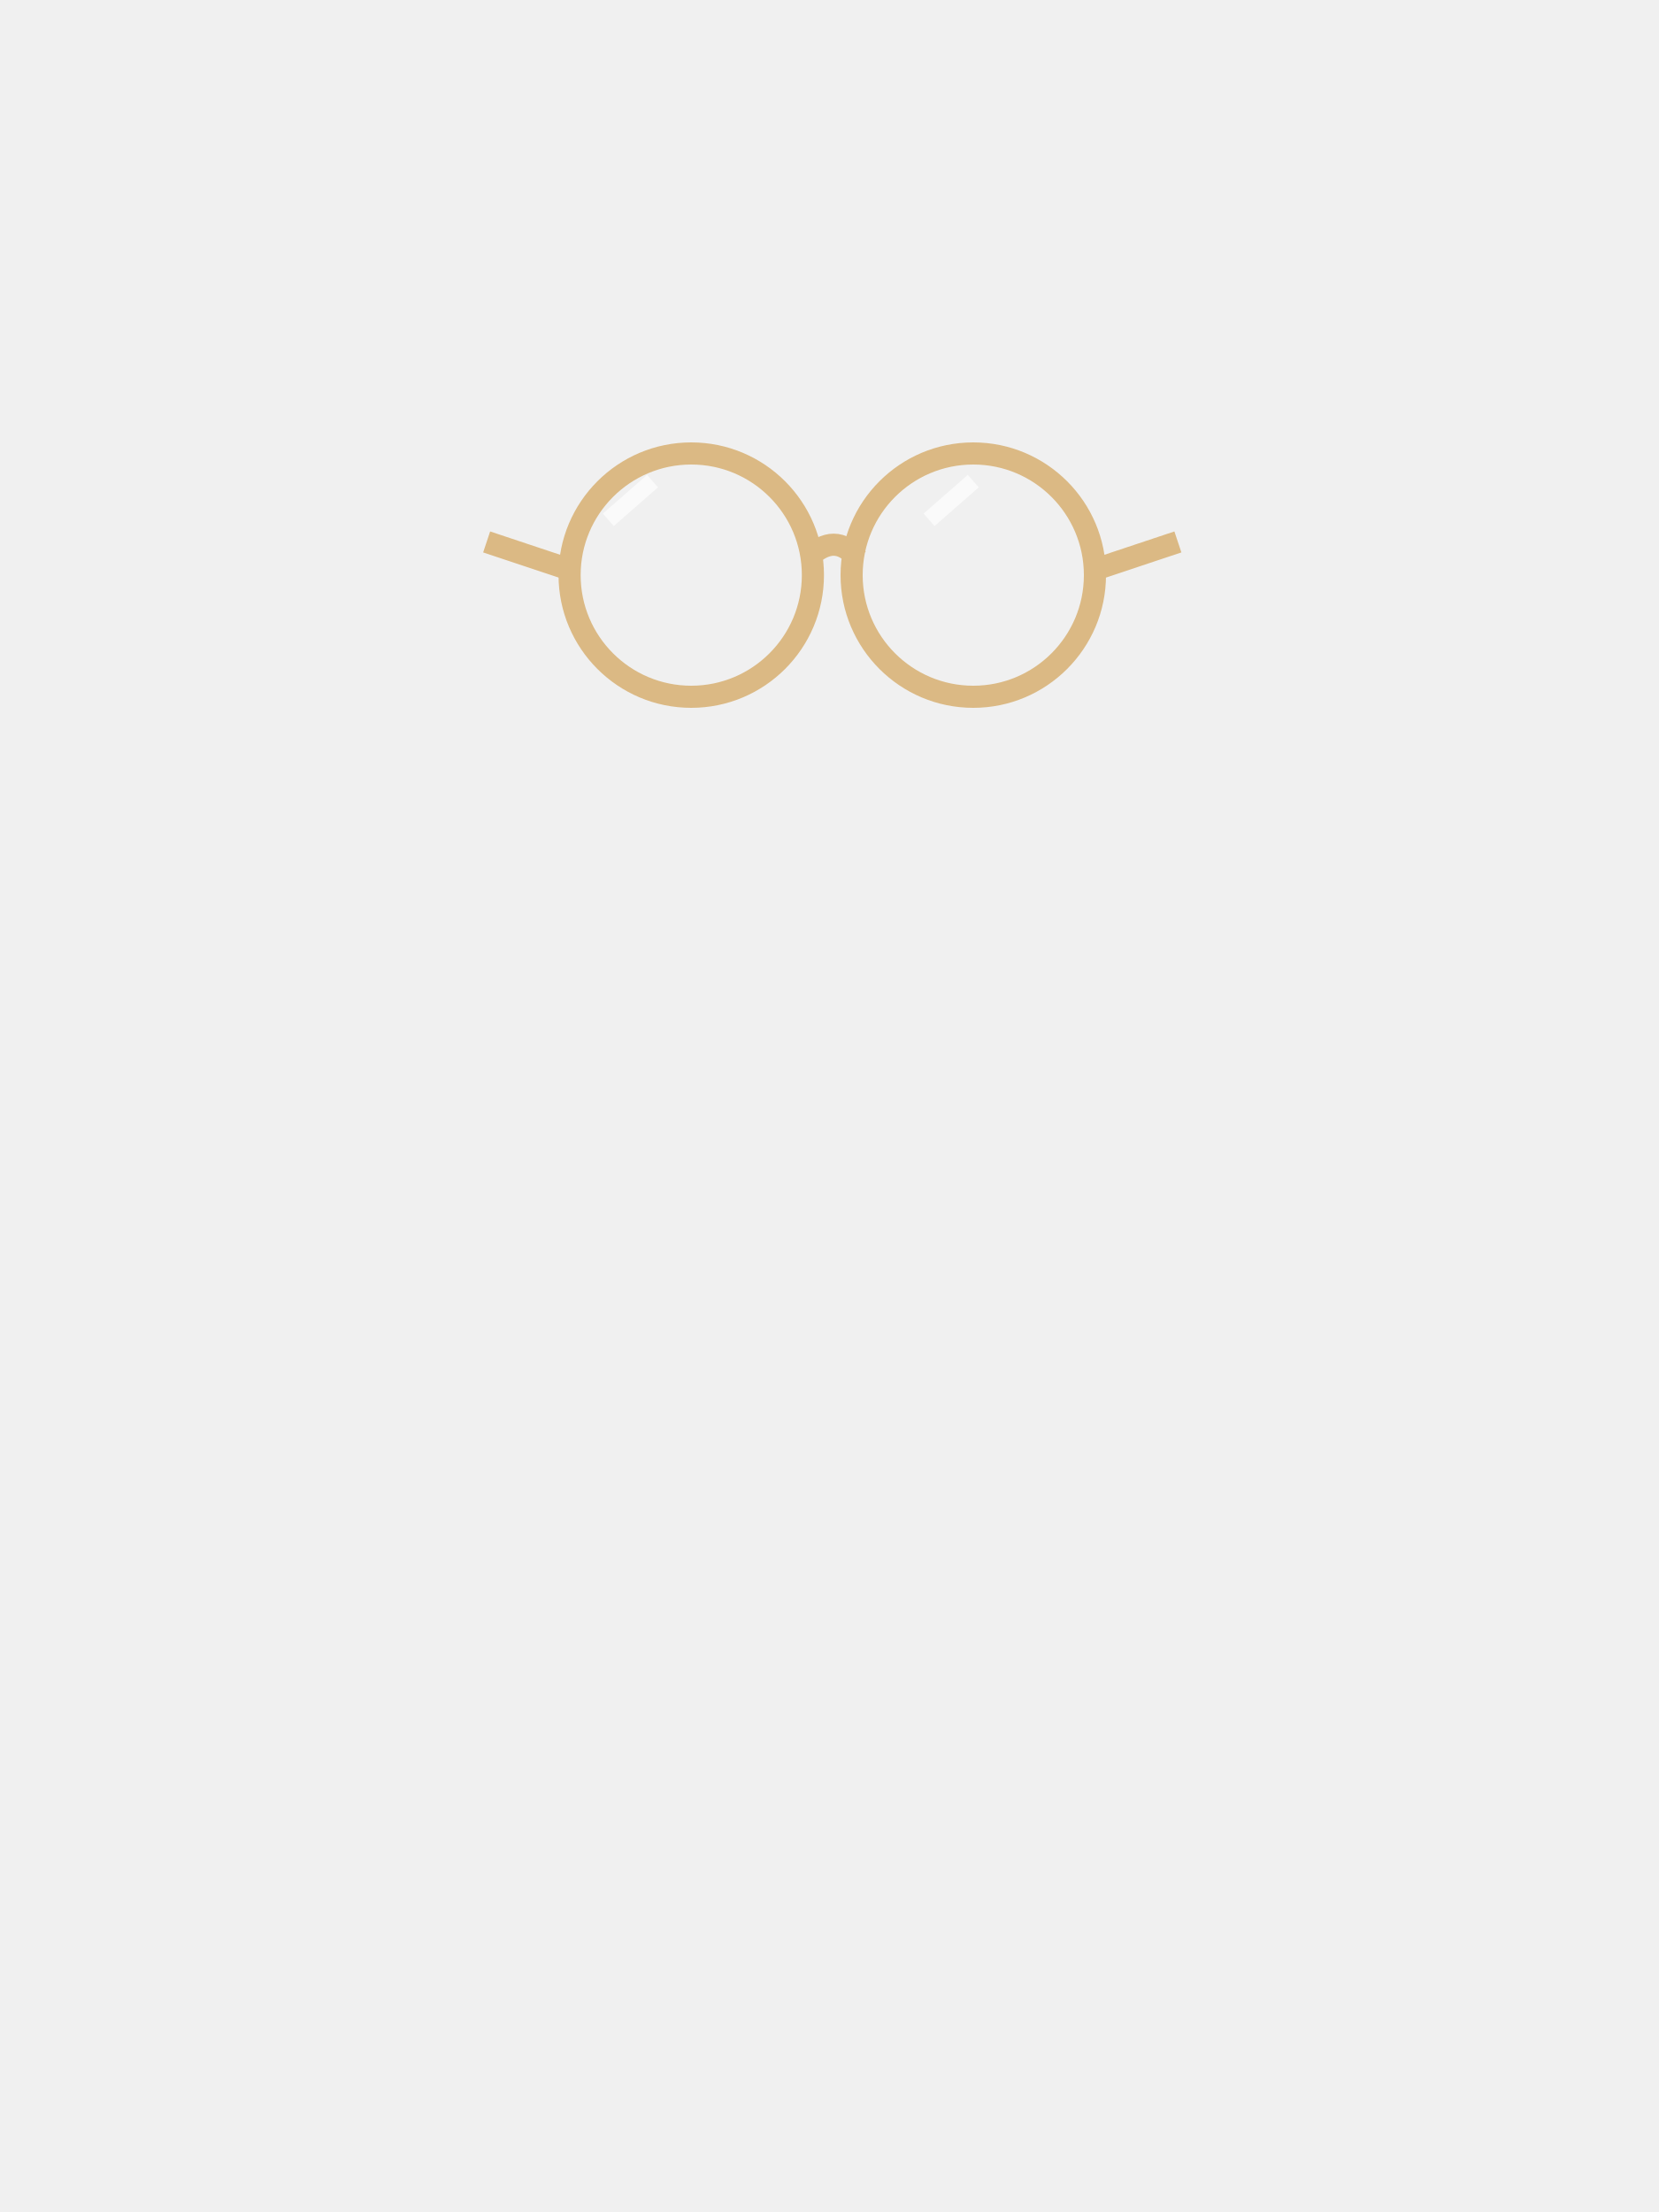
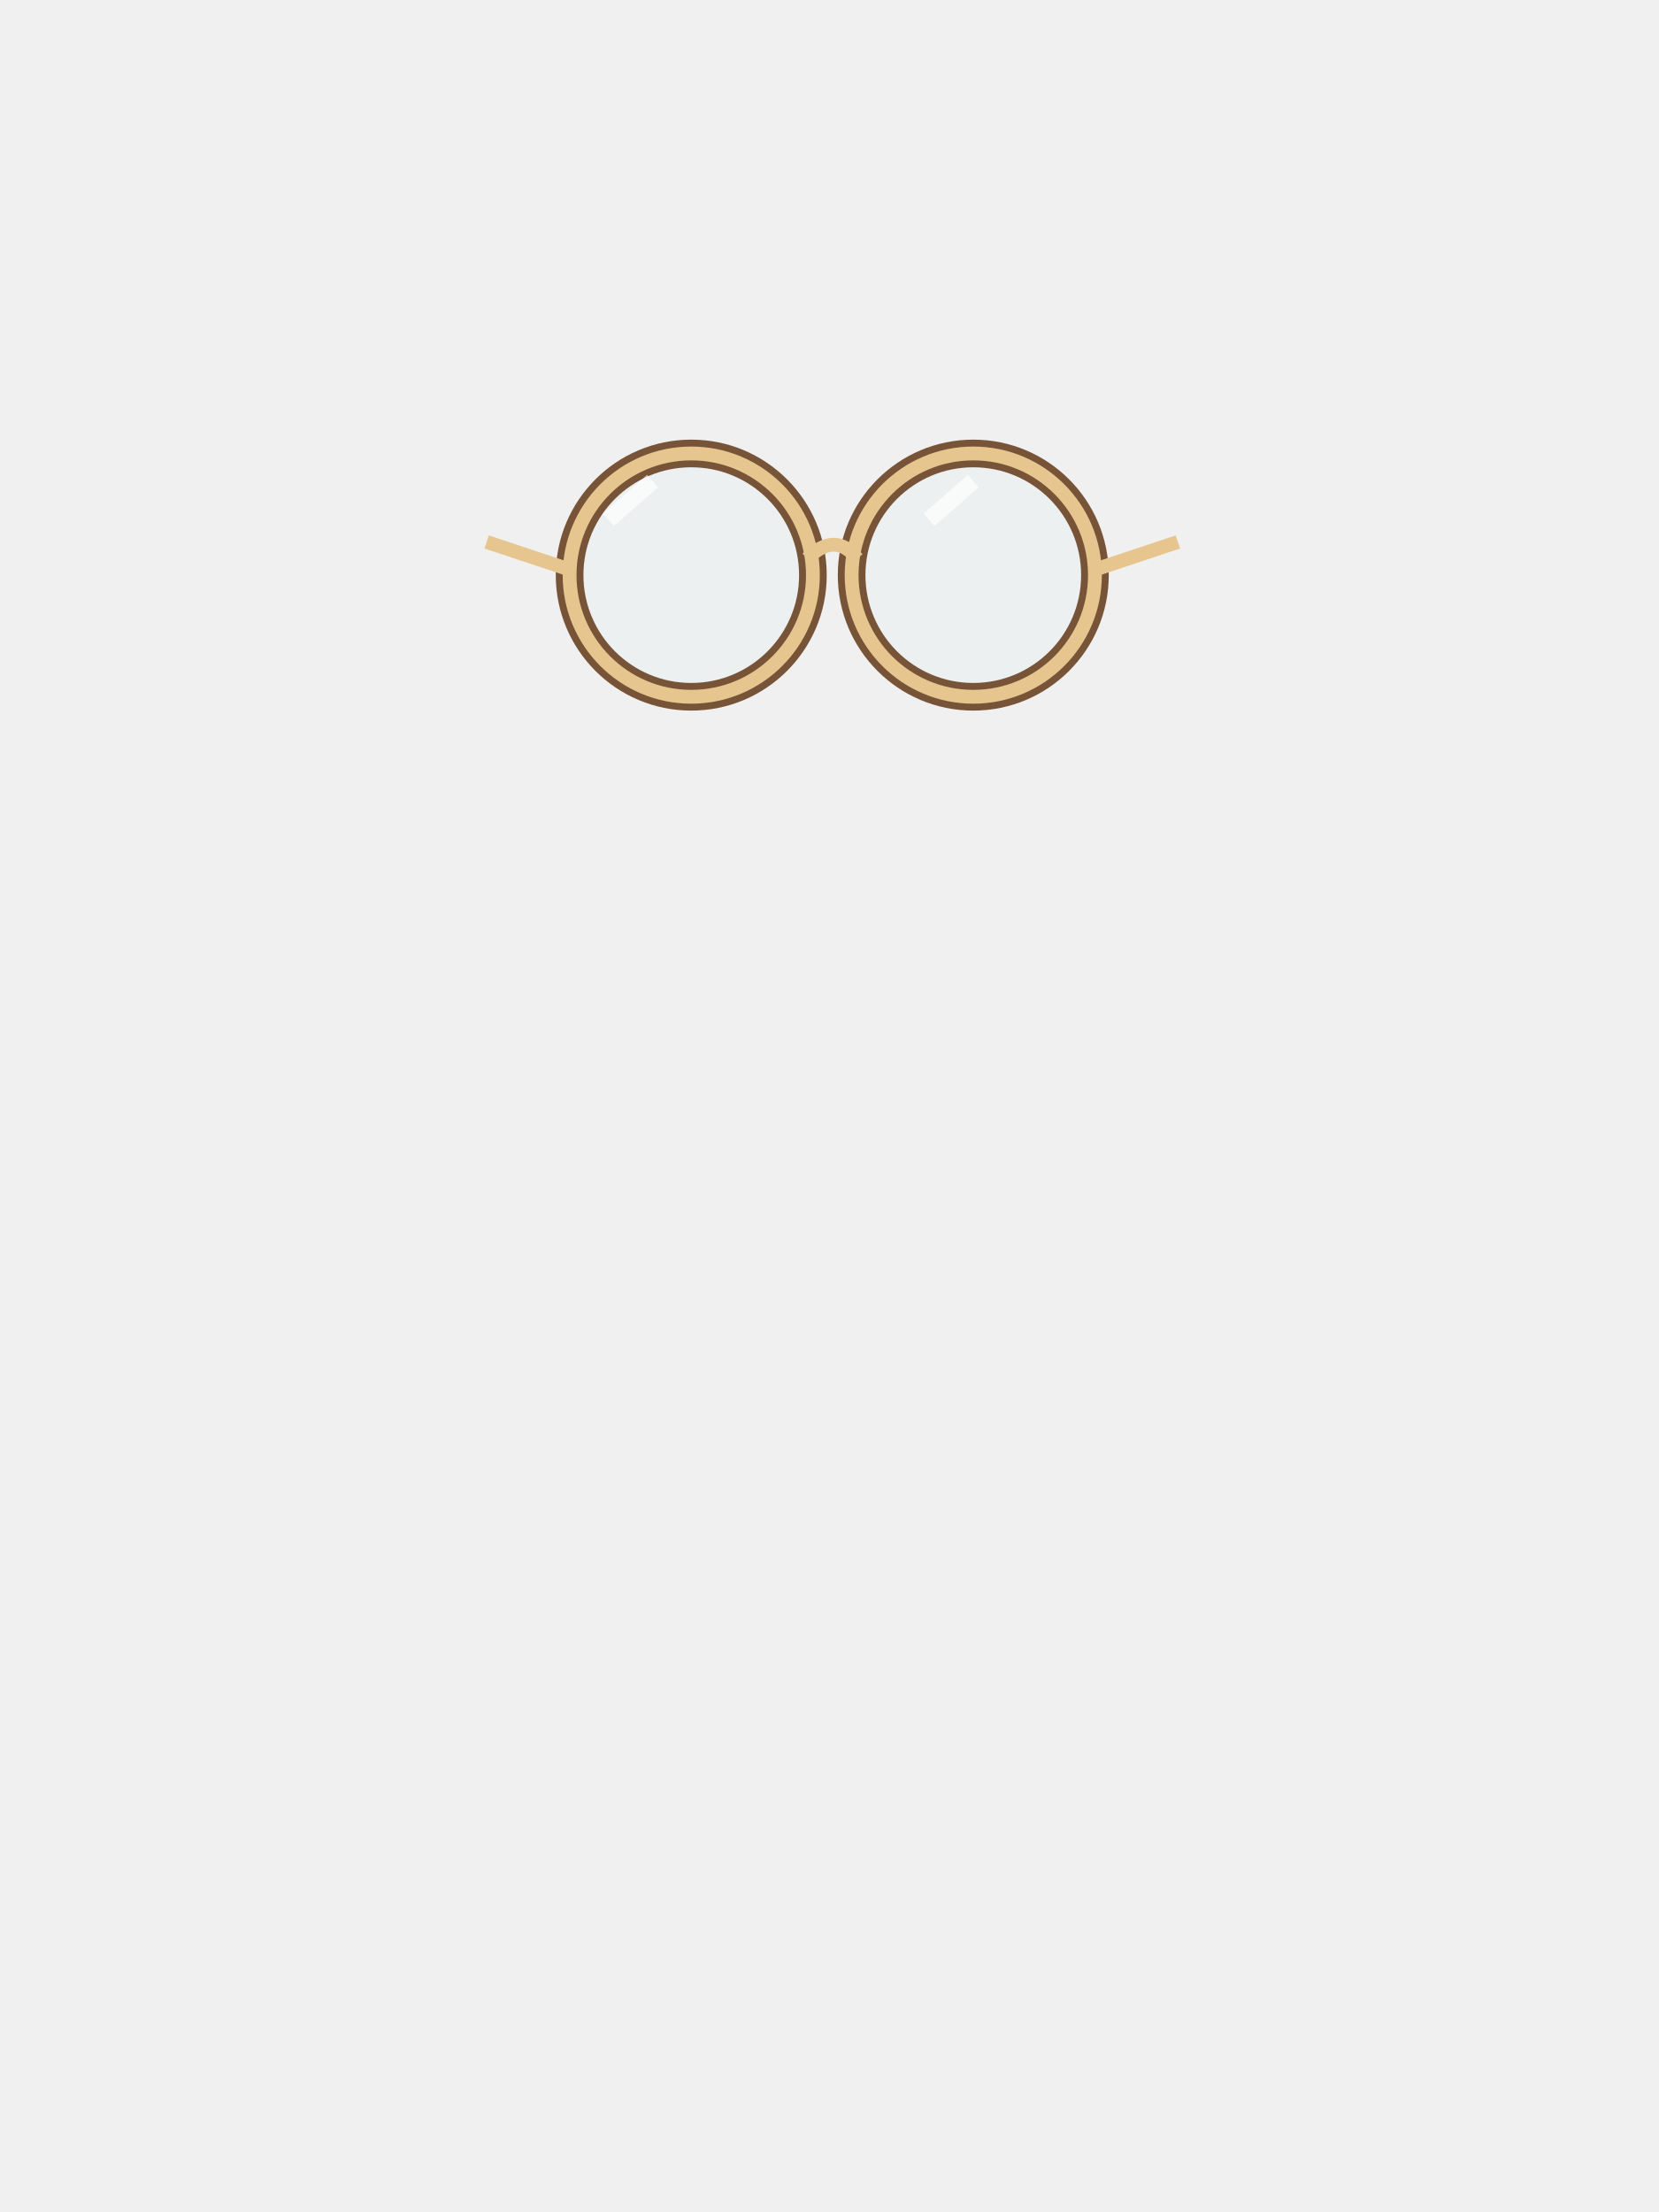
<svg xmlns="http://www.w3.org/2000/svg" viewBox="0 0 300 400">
  <defs>
    <radialGradient id="skin" cx=".32" cy=".2" r=".85">
      <stop stop-color="#eac086" />
-       <stop offset=".55" stop-color="#93603e" />
-       <stop offset="1" stop-color="#392b37" />
+       <stop offset=".68" stop-color="#93603e" />
+       <stop offset="1" stop-color="#544052" />
    </radialGradient>
    <linearGradient id="cloth" x2=".8" y2="1">
      <stop stop-color="#3d5b75" />
      <stop offset=".5" stop-color="#253648" />
      <stop offset="1" stop-color="#101b2d" />
    </linearGradient>
    <linearGradient id="metal" x2=".75" y2="1">
      <stop stop-color="#dce6e9" />
      <stop offset=".3" stop-color="#7e98ac" />
      <stop offset=".48" stop-color="#e1e9eb" />
      <stop offset=".55" stop-color="#496477" />
      <stop offset="1" stop-color="#192c40" />
    </linearGradient>
    <linearGradient id="trim" x2="1" y2="1">
      <stop stop-color="#edfcff" />
      <stop offset=".4" stop-color="#58e4f5" />
      <stop offset="1" stop-color="#287c9f" />
    </linearGradient>
    <linearGradient id="leather" x2=".8" y2="1">
      <stop stop-color="#c59269" />
      <stop offset=".5" stop-color="#855339" />
      <stop offset="1" stop-color="#392722" />
    </linearGradient>
    <linearGradient id="hair" x2=".3" y2="1">
      <stop stop-color="#8f5a36" />
      <stop offset=".6" stop-color="#492b25" />
      <stop offset="1" stop-color="#241b22" />
    </linearGradient>
    <radialGradient id="lens" cx=".3" cy=".15">
      <stop stop-color="#84d9ef" />
      <stop offset=".6" stop-color="#153e64" />
      <stop offset="1" stop-color="#09182b" />
    </radialGradient>
  </defs>
-   <g fill="none" stroke="#dbb984" stroke-width="4">
+   <g fill="#bce9ed" fill-opacity=".07" stroke="#775438" stroke-width="5">
+     <circle cx="125" cy="104" r="22" />
+     <circle cx="176" cy="104" r="22" />
+   </g>
+   <g fill="none" stroke="#e6c68e" stroke-width="2.5">
    <circle cx="125" cy="104" r="22" />
    <circle cx="176" cy="104" r="22" />
    <path d="M146 101Q151 96 155 101M103 103L88 98M198 103L213 98" />
  </g>
  <path d="M110 94l8-7m50 7 8-7" stroke="#fff" stroke-width="3" opacity=".65" />
</svg>
